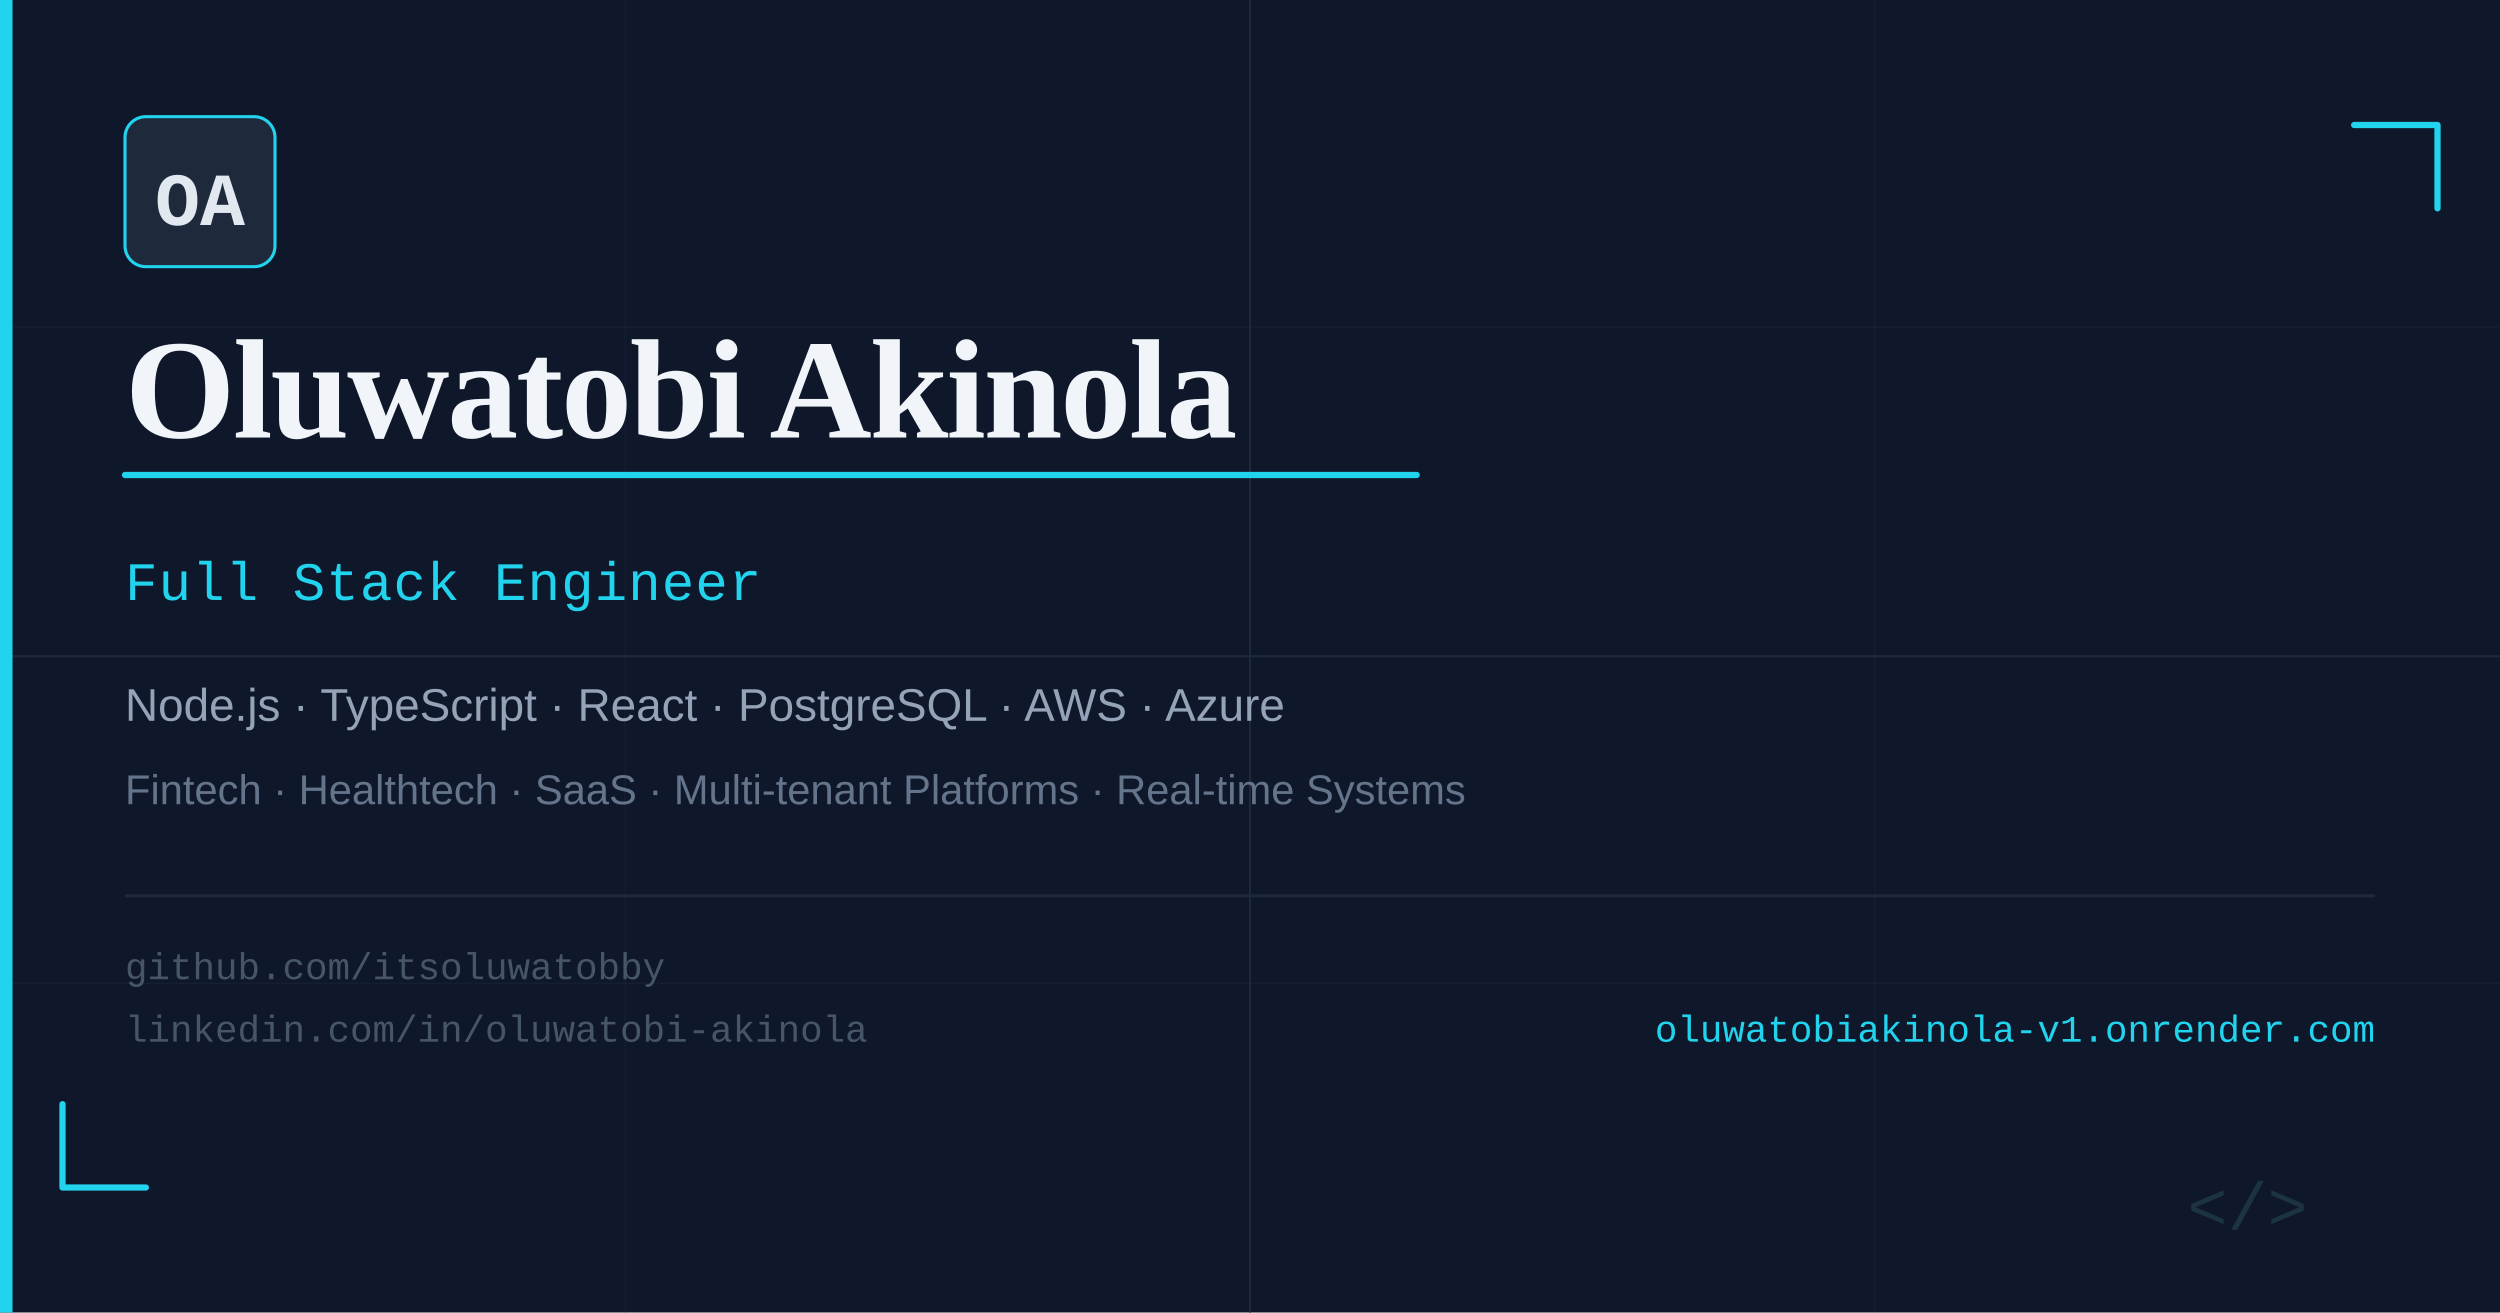
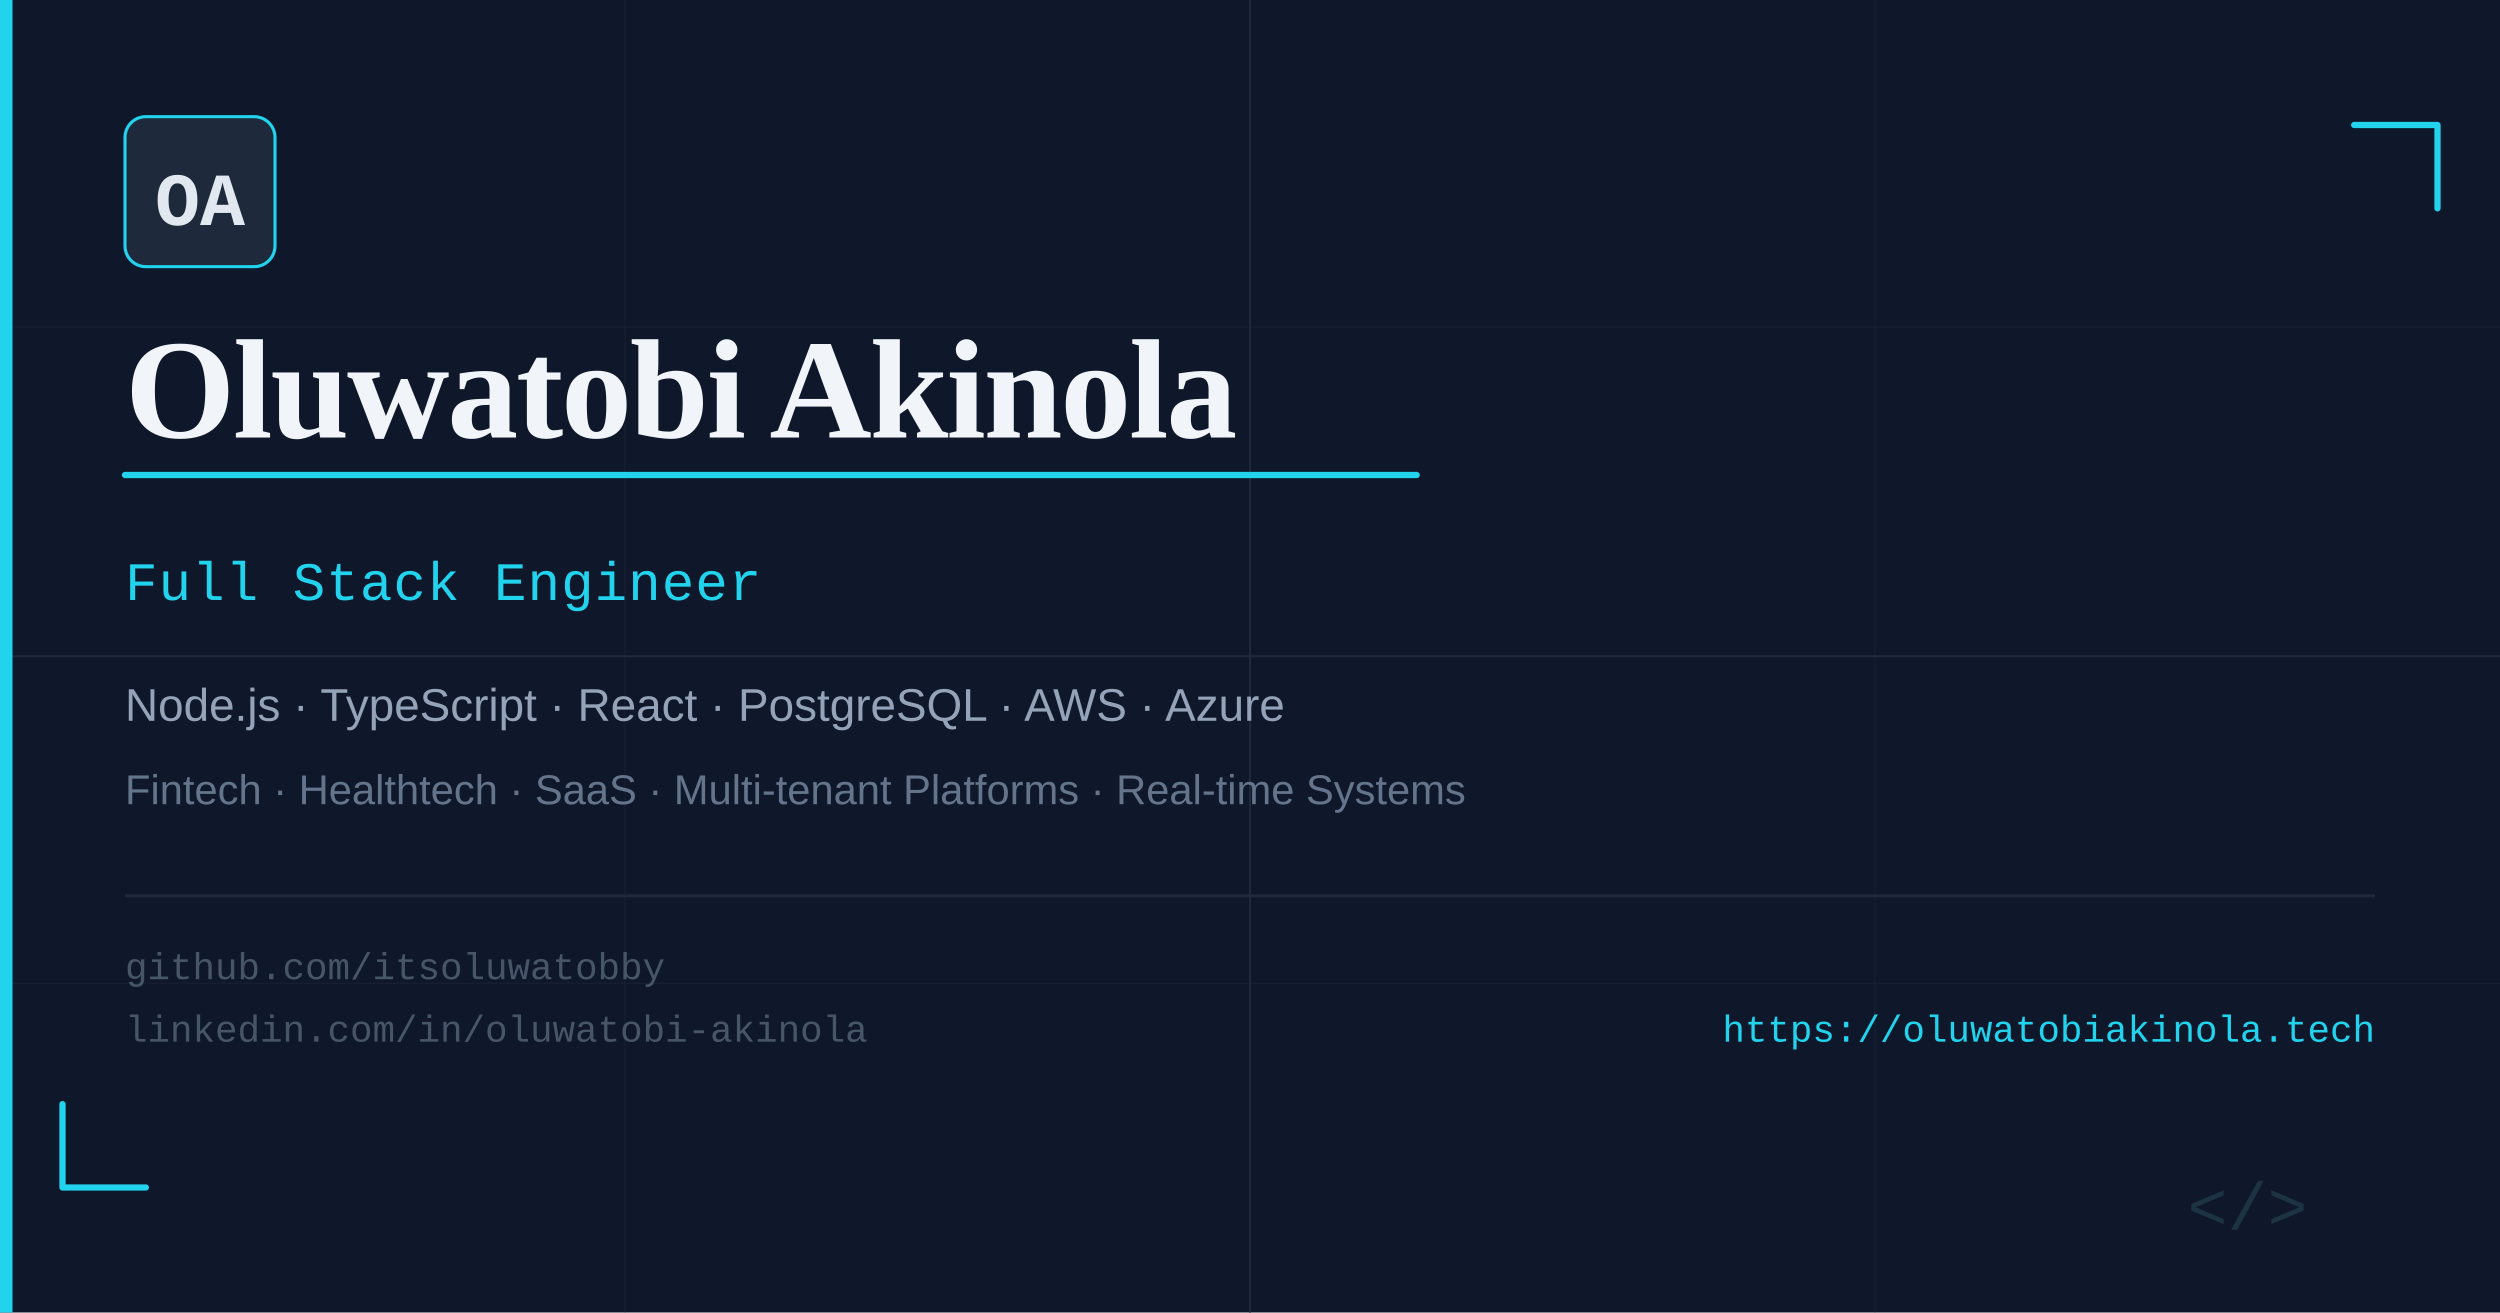
<svg xmlns="http://www.w3.org/2000/svg" viewBox="0 0 1200 630" fill="none">
  <rect width="1200" height="630" fill="#0f172a" />
  <line x1="0" y1="315" x2="1200" y2="315" stroke="#1e293b" stroke-width="1" />
  <line x1="600" y1="0" x2="600" y2="630" stroke="#1e293b" stroke-width="1" />
  <line x1="0" y1="157" x2="1200" y2="157" stroke="#1e293b" stroke-width="0.5" opacity="0.5" />
  <line x1="0" y1="472" x2="1200" y2="472" stroke="#1e293b" stroke-width="0.5" opacity="0.5" />
  <line x1="300" y1="0" x2="300" y2="630" stroke="#1e293b" stroke-width="0.5" opacity="0.5" />
  <line x1="900" y1="0" x2="900" y2="630" stroke="#1e293b" stroke-width="0.5" opacity="0.5" />
  <rect x="0" y="0" width="6" height="630" fill="#22d3ee" />
  <path d="M1130 60 L1170 60 L1170 100" stroke="#22d3ee" stroke-width="3" stroke-linecap="round" stroke-linejoin="round" />
  <path d="M70 570 L30 570 L30 530" stroke="#22d3ee" stroke-width="3" stroke-linecap="round" stroke-linejoin="round" />
  <rect x="60" y="56" width="72" height="72" rx="10" fill="#1e293b" stroke="#22d3ee" stroke-width="1.5" />
  <text x="96" y="108" font-family="'Courier New', Courier, monospace" font-size="36" font-weight="700" fill="#e2e8f0" text-anchor="middle">OA</text>
  <text x="60" y="210" font-family="Georgia, 'Times New Roman', serif" font-size="68" font-weight="700" fill="#f1f5f9" letter-spacing="-1">Oluwatobi Akinola</text>
  <line x1="60" y1="228" x2="680" y2="228" stroke="#22d3ee" stroke-width="3" stroke-linecap="round" />
  <text x="60" y="288" font-family="'Courier New', Courier, monospace" font-size="26" fill="#22d3ee" letter-spacing="0.5">Full Stack Engineer</text>
  <text x="60" y="346" font-family="Arial, sans-serif" font-size="22" fill="#94a3b8">Node.js · TypeScript · React · PostgreSQL · AWS · Azure</text>
  <text x="60" y="386" font-family="Arial, sans-serif" font-size="20" fill="#64748b">Fintech · Healthtech · SaaS · Multi-tenant Platforms · Real-time Systems</text>
  <line x1="60" y1="430" x2="1140" y2="430" stroke="#1e293b" stroke-width="1.5" />
  <text x="60" y="470" font-family="'Courier New', Courier, monospace" font-size="18" fill="#475569">github.com/itsoluwatobby</text>
  <text x="60" y="500" font-family="'Courier New', Courier, monospace" font-size="18" fill="#475569">linkedin.com/in/oluwatobi-akinola</text>
-   <text x="1140" y="500" font-family="'Courier New', Courier, monospace" font-size="18" fill="#22d3ee" text-anchor="end">oluwatobiakinola-v1.onrender.com</text>
+   <text x="1140" y="500" font-family="'Courier New', Courier, monospace" font-size="18" fill="#22d3ee" text-anchor="end">https://oluwatobiakinola.tech</text>
  <text x="1050" y="590" font-family="'Courier New', Courier, monospace" font-size="32" fill="#1e3a4a" opacity="0.8">&lt;/&gt;</text>
</svg>
